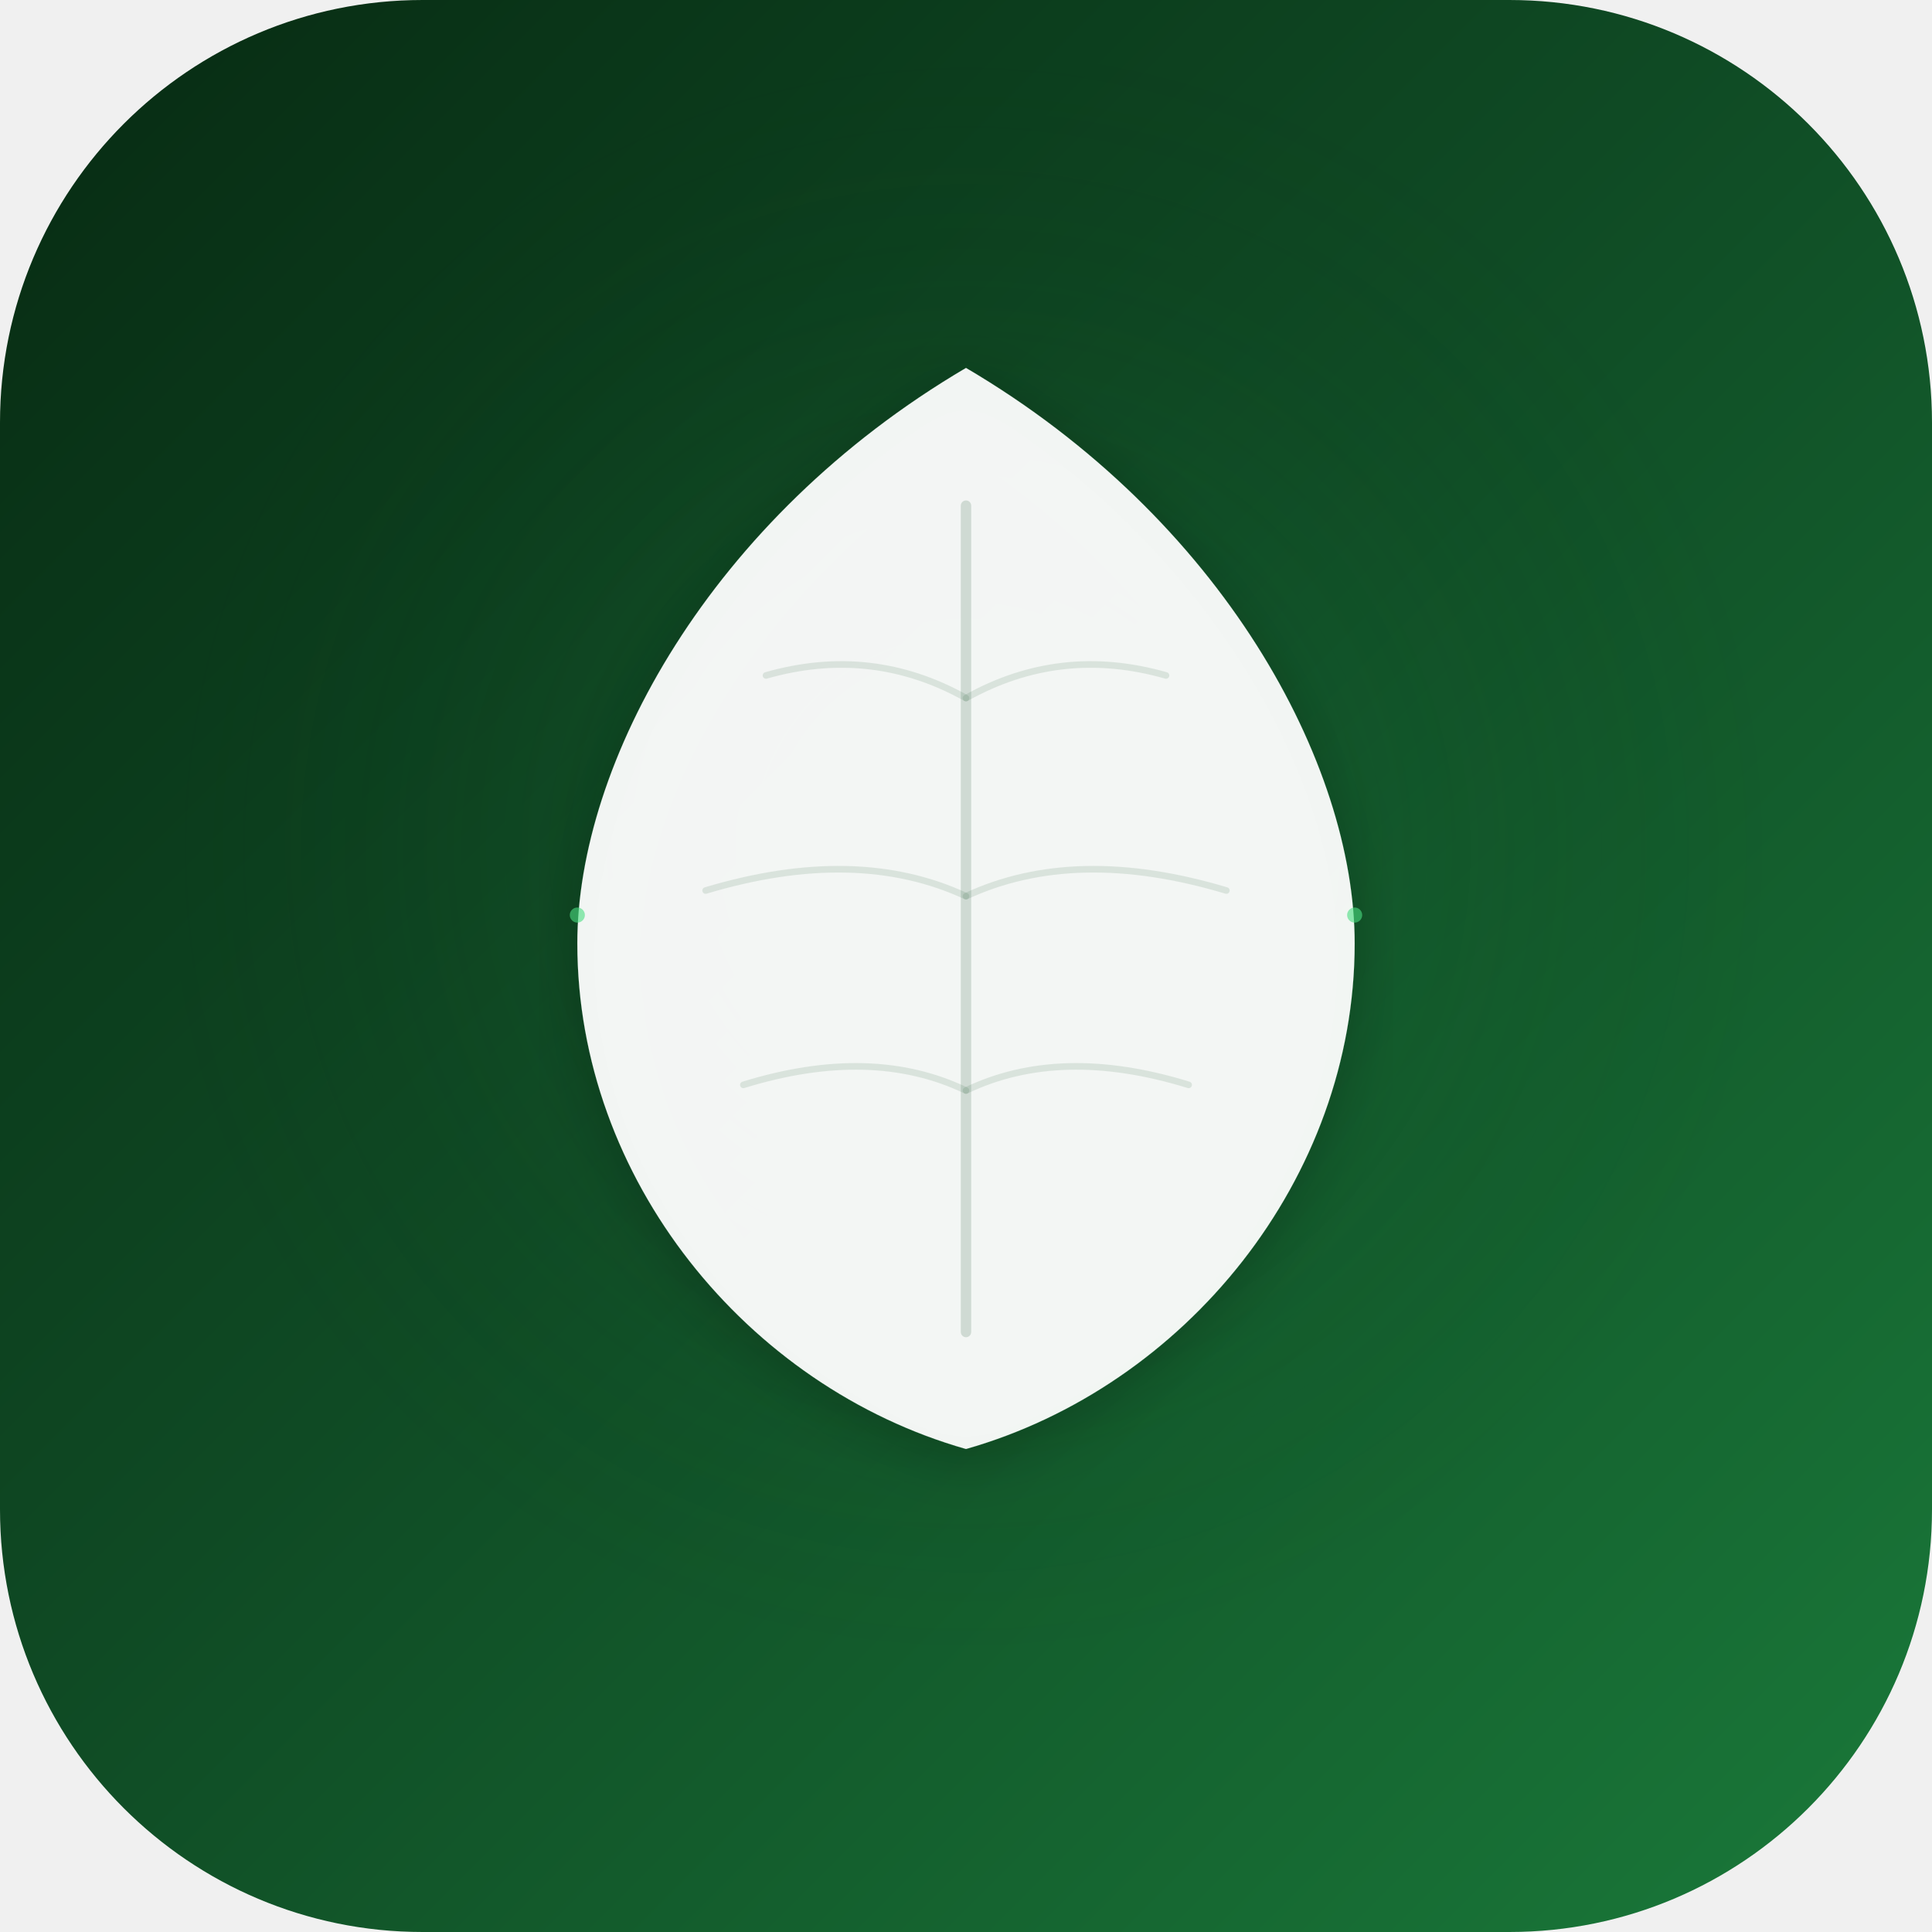
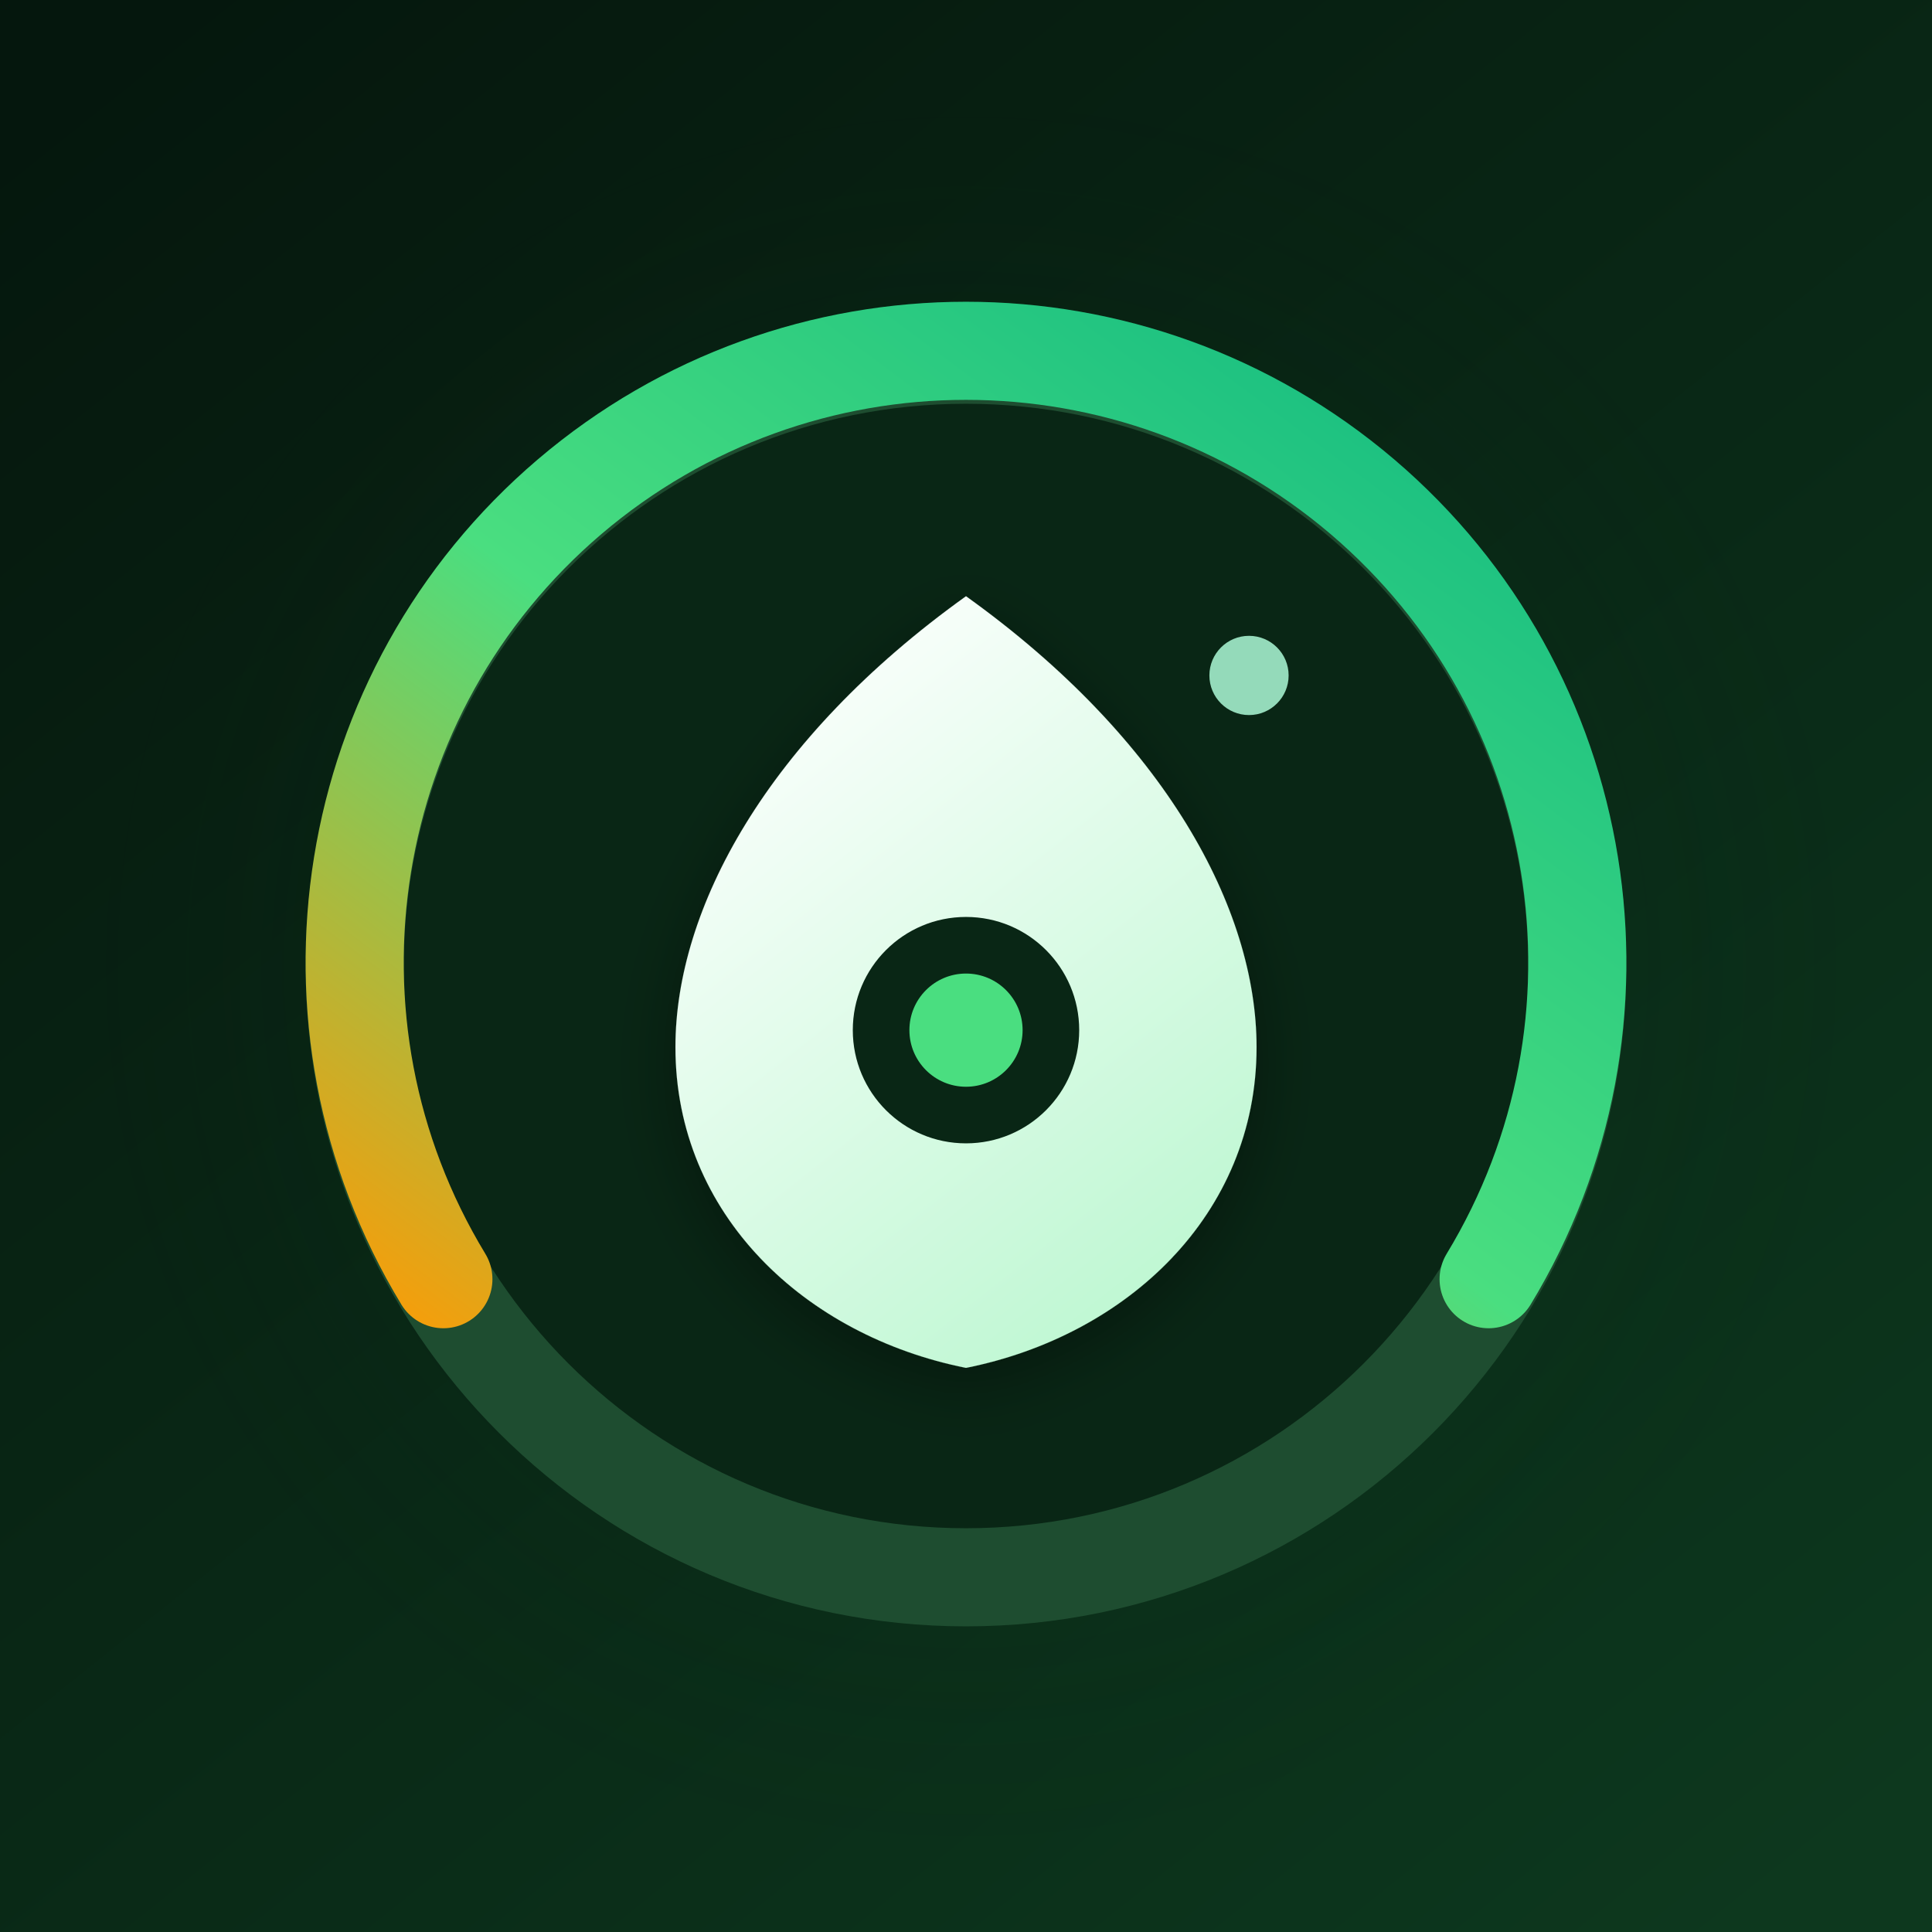
<svg xmlns="http://www.w3.org/2000/svg" viewBox="0 0 1024 1024" width="1024" height="1024">
  <defs>
-     <linearGradient id="bg" x1="0" y1="0" x2="1" y2="1">
-       <stop offset="0%" stop-color="#072A12" />
-       <stop offset="45%" stop-color="#0F4A24" />
-       <stop offset="100%" stop-color="#1A7A3A" />
+     <linearGradient id="bg" x1="0.1" y1="0" x2="0.9" y2="1">
+       <stop offset="0%" stop-color="#05170D" />
+       <stop offset="100%" stop-color="#0D381E" />
    </linearGradient>
-     <radialGradient id="glow" cx="0.5" cy="0.44" r="0.42">
-       <stop offset="0%" stop-color="#2EAD5E" stop-opacity="0.22" />
-       <stop offset="100%" stop-color="#072A12" stop-opacity="0" />
+     <radialGradient id="ambientGlow" cx="0.5" cy="0.5" r="0.46">
+       <stop offset="0%" stop-color="#1A6B3A" stop-opacity="0.34" />
+       <stop offset="100%" stop-color="#05170D" stop-opacity="0" />
    </radialGradient>
-     <linearGradient id="scanGrad" x1="0" y1="0.5" x2="1" y2="0.5">
-       <stop offset="0%" stop-color="#4ADE80" stop-opacity="0" />
-       <stop offset="12%" stop-color="#4ADE80" stop-opacity="0.85" />
-       <stop offset="88%" stop-color="#4ADE80" stop-opacity="0.85" />
-       <stop offset="100%" stop-color="#4ADE80" stop-opacity="0" />
+     <linearGradient id="gaugeArc" x1="0" y1="1" x2="1" y2="0">
+       <stop offset="0%" stop-color="#F59E0B" />
+       <stop offset="45%" stop-color="#4ADE80" />
+       <stop offset="100%" stop-color="#10B981" />
    </linearGradient>
-     <filter id="scanGlow" x="-10%" y="-300%" width="120%" height="700%">
-       <feGaussianBlur in="SourceGraphic" stdDeviation="10" />
-     </filter>
-     <filter id="leafShadow" x="-5%" y="-5%" width="110%" height="115%">
-       <feDropShadow dx="0" dy="6" stdDeviation="16" flood-color="#000000" flood-opacity="0.25" />
+     <linearGradient id="leafFill" x1="0.2" y1="0" x2="0.8" y2="1">
+       <stop offset="0%" stop-color="#FFFFFF" />
+       <stop offset="100%" stop-color="#BBF7D0" />
+     </linearGradient>
+     <filter id="leafShadow" x="-15%" y="-15%" width="130%" height="135%">
+       <feDropShadow dx="0" dy="10" stdDeviation="18" flood-color="#000000" flood-opacity="0.35" />
    </filter>
  </defs>
-   <rect width="1024" height="1024" rx="224" fill="url(#bg)" />
-   <rect width="1024" height="1024" rx="224" fill="url(#glow)" />
-   <path d="M 512 195            C 648 275, 718 405, 718 500            C 718 625, 628 735, 512 768            C 396 735, 306 625, 306 500            C 306 405, 376 275, 512 195 Z" fill="white" fill-opacity="0.94" filter="url(#leafShadow)" />
-   <line x1="512" y1="268" x2="512" y2="706" stroke="#0F4A24" stroke-width="5.5" stroke-opacity="0.16" stroke-linecap="round" />
-   <path d="M 512 370 Q 462 342 406 358" stroke="#0F4A24" stroke-width="3.5" stroke-opacity="0.11" fill="none" stroke-linecap="round" />
-   <path d="M 512 370 Q 562 342 618 358" stroke="#0F4A24" stroke-width="3.5" stroke-opacity="0.11" fill="none" stroke-linecap="round" />
-   <path d="M 512 475 Q 454 448 374 472" stroke="#0F4A24" stroke-width="3.5" stroke-opacity="0.11" fill="none" stroke-linecap="round" />
-   <path d="M 512 475 Q 570 448 650 472" stroke="#0F4A24" stroke-width="3.5" stroke-opacity="0.11" fill="none" stroke-linecap="round" />
-   <path d="M 512 578 Q 462 554 394 575" stroke="#0F4A24" stroke-width="3.5" stroke-opacity="0.11" fill="none" stroke-linecap="round" />
-   <path d="M 512 578 Q 562 554 630 575" stroke="#0F4A24" stroke-width="3.5" stroke-opacity="0.11" fill="none" stroke-linecap="round" />
-   <line x1="140" y1="485" x2="884" y2="485" stroke="url(#scanGrad)" stroke-width="24" filter="url(#scanGlow)" />
-   <line x1="140" y1="485" x2="884" y2="485" stroke="url(#scanGrad)" stroke-width="4.5" />
-   <circle cx="306" cy="485" r="4" fill="#4ADE80" fill-opacity="0.6" />
-   <circle cx="718" cy="485" r="4" fill="#4ADE80" fill-opacity="0.6" />
+   <rect width="1024" height="1024" fill="url(#bg)" />
+   <rect width="1024" height="1024" fill="url(#ambientGlow)" />
+   <circle cx="512" cy="512" r="324" fill="#092615" stroke="#1E4D30" stroke-width="52" />
+   <path d="M 235 678 A 324 324 0 1 1 789 678" fill="none" stroke="url(#gaugeArc)" stroke-width="52" stroke-linecap="round" />
+   <path d="M 512 316            C 618 392, 666 482, 666 555            C 666 644, 597 708, 512 725            C 427 708, 358 644, 358 555            C 358 482, 406 392, 512 316 Z" fill="url(#leafFill)" filter="url(#leafShadow)" />
+   <circle cx="512" cy="546" r="60" fill="#092615" />
+   <circle cx="512" cy="546" r="30" fill="#4ADE80" />
+   <circle cx="662" cy="358" r="21" fill="#A7F3D0" opacity="0.88" />
</svg>
